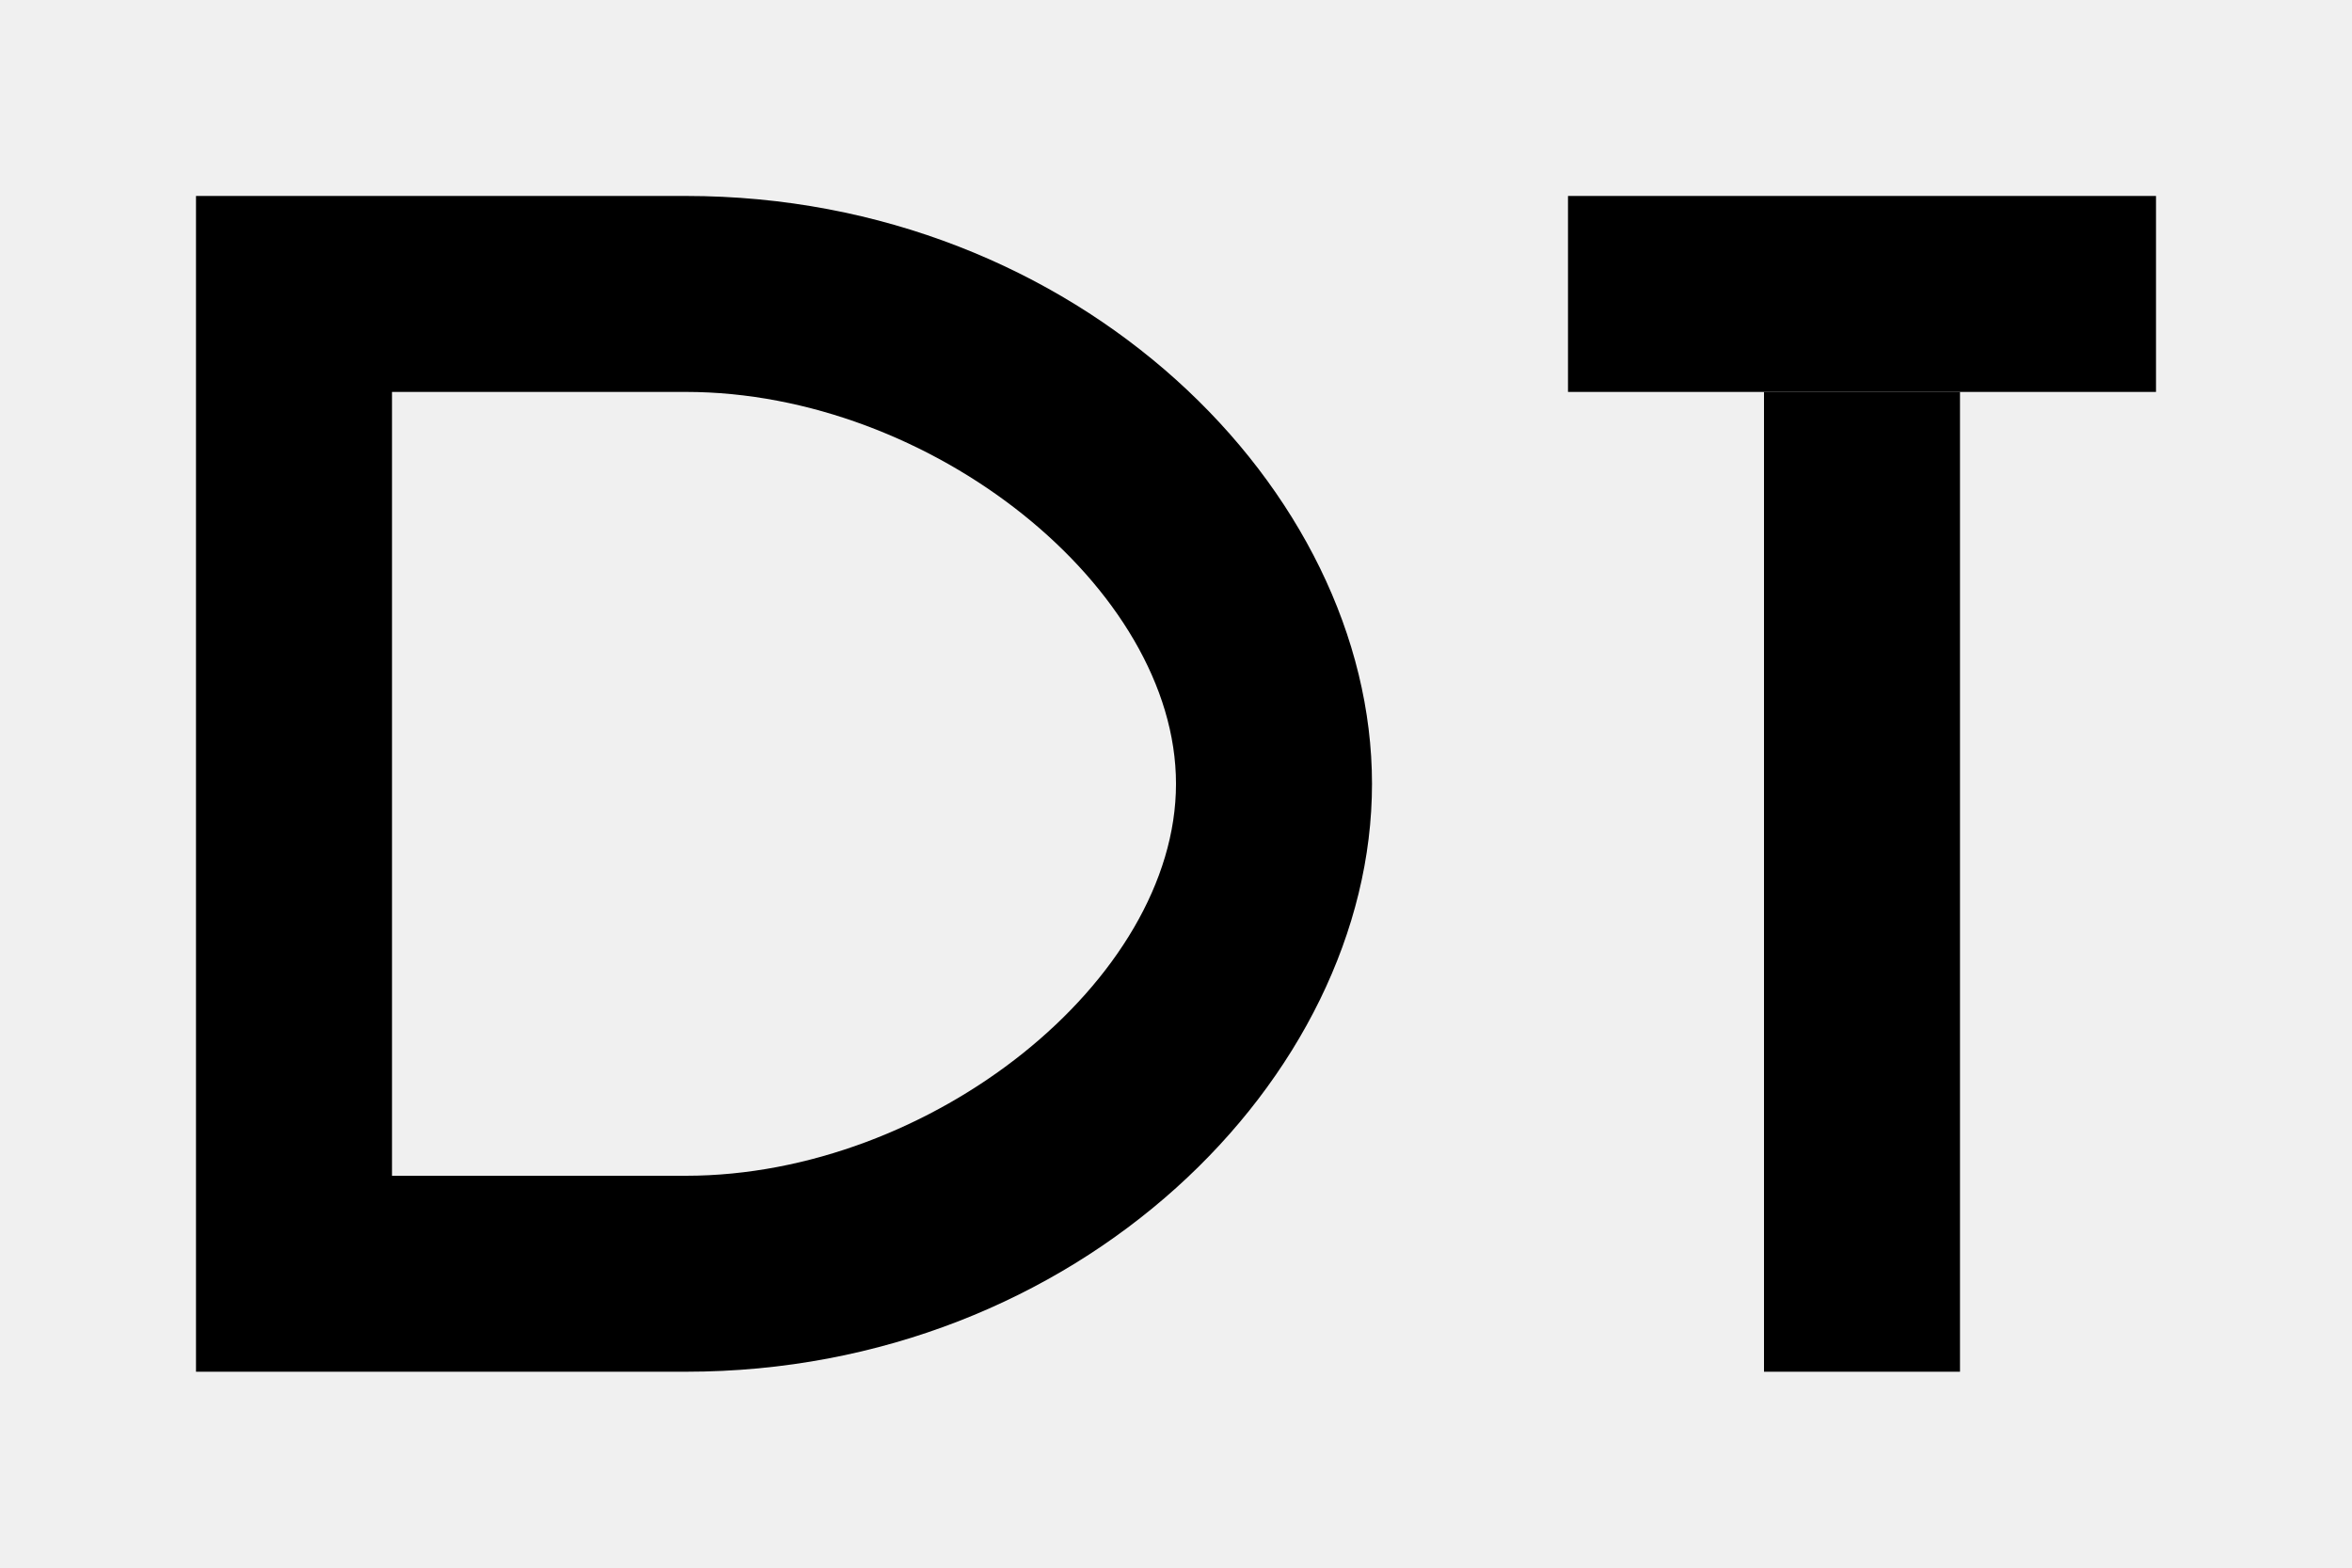
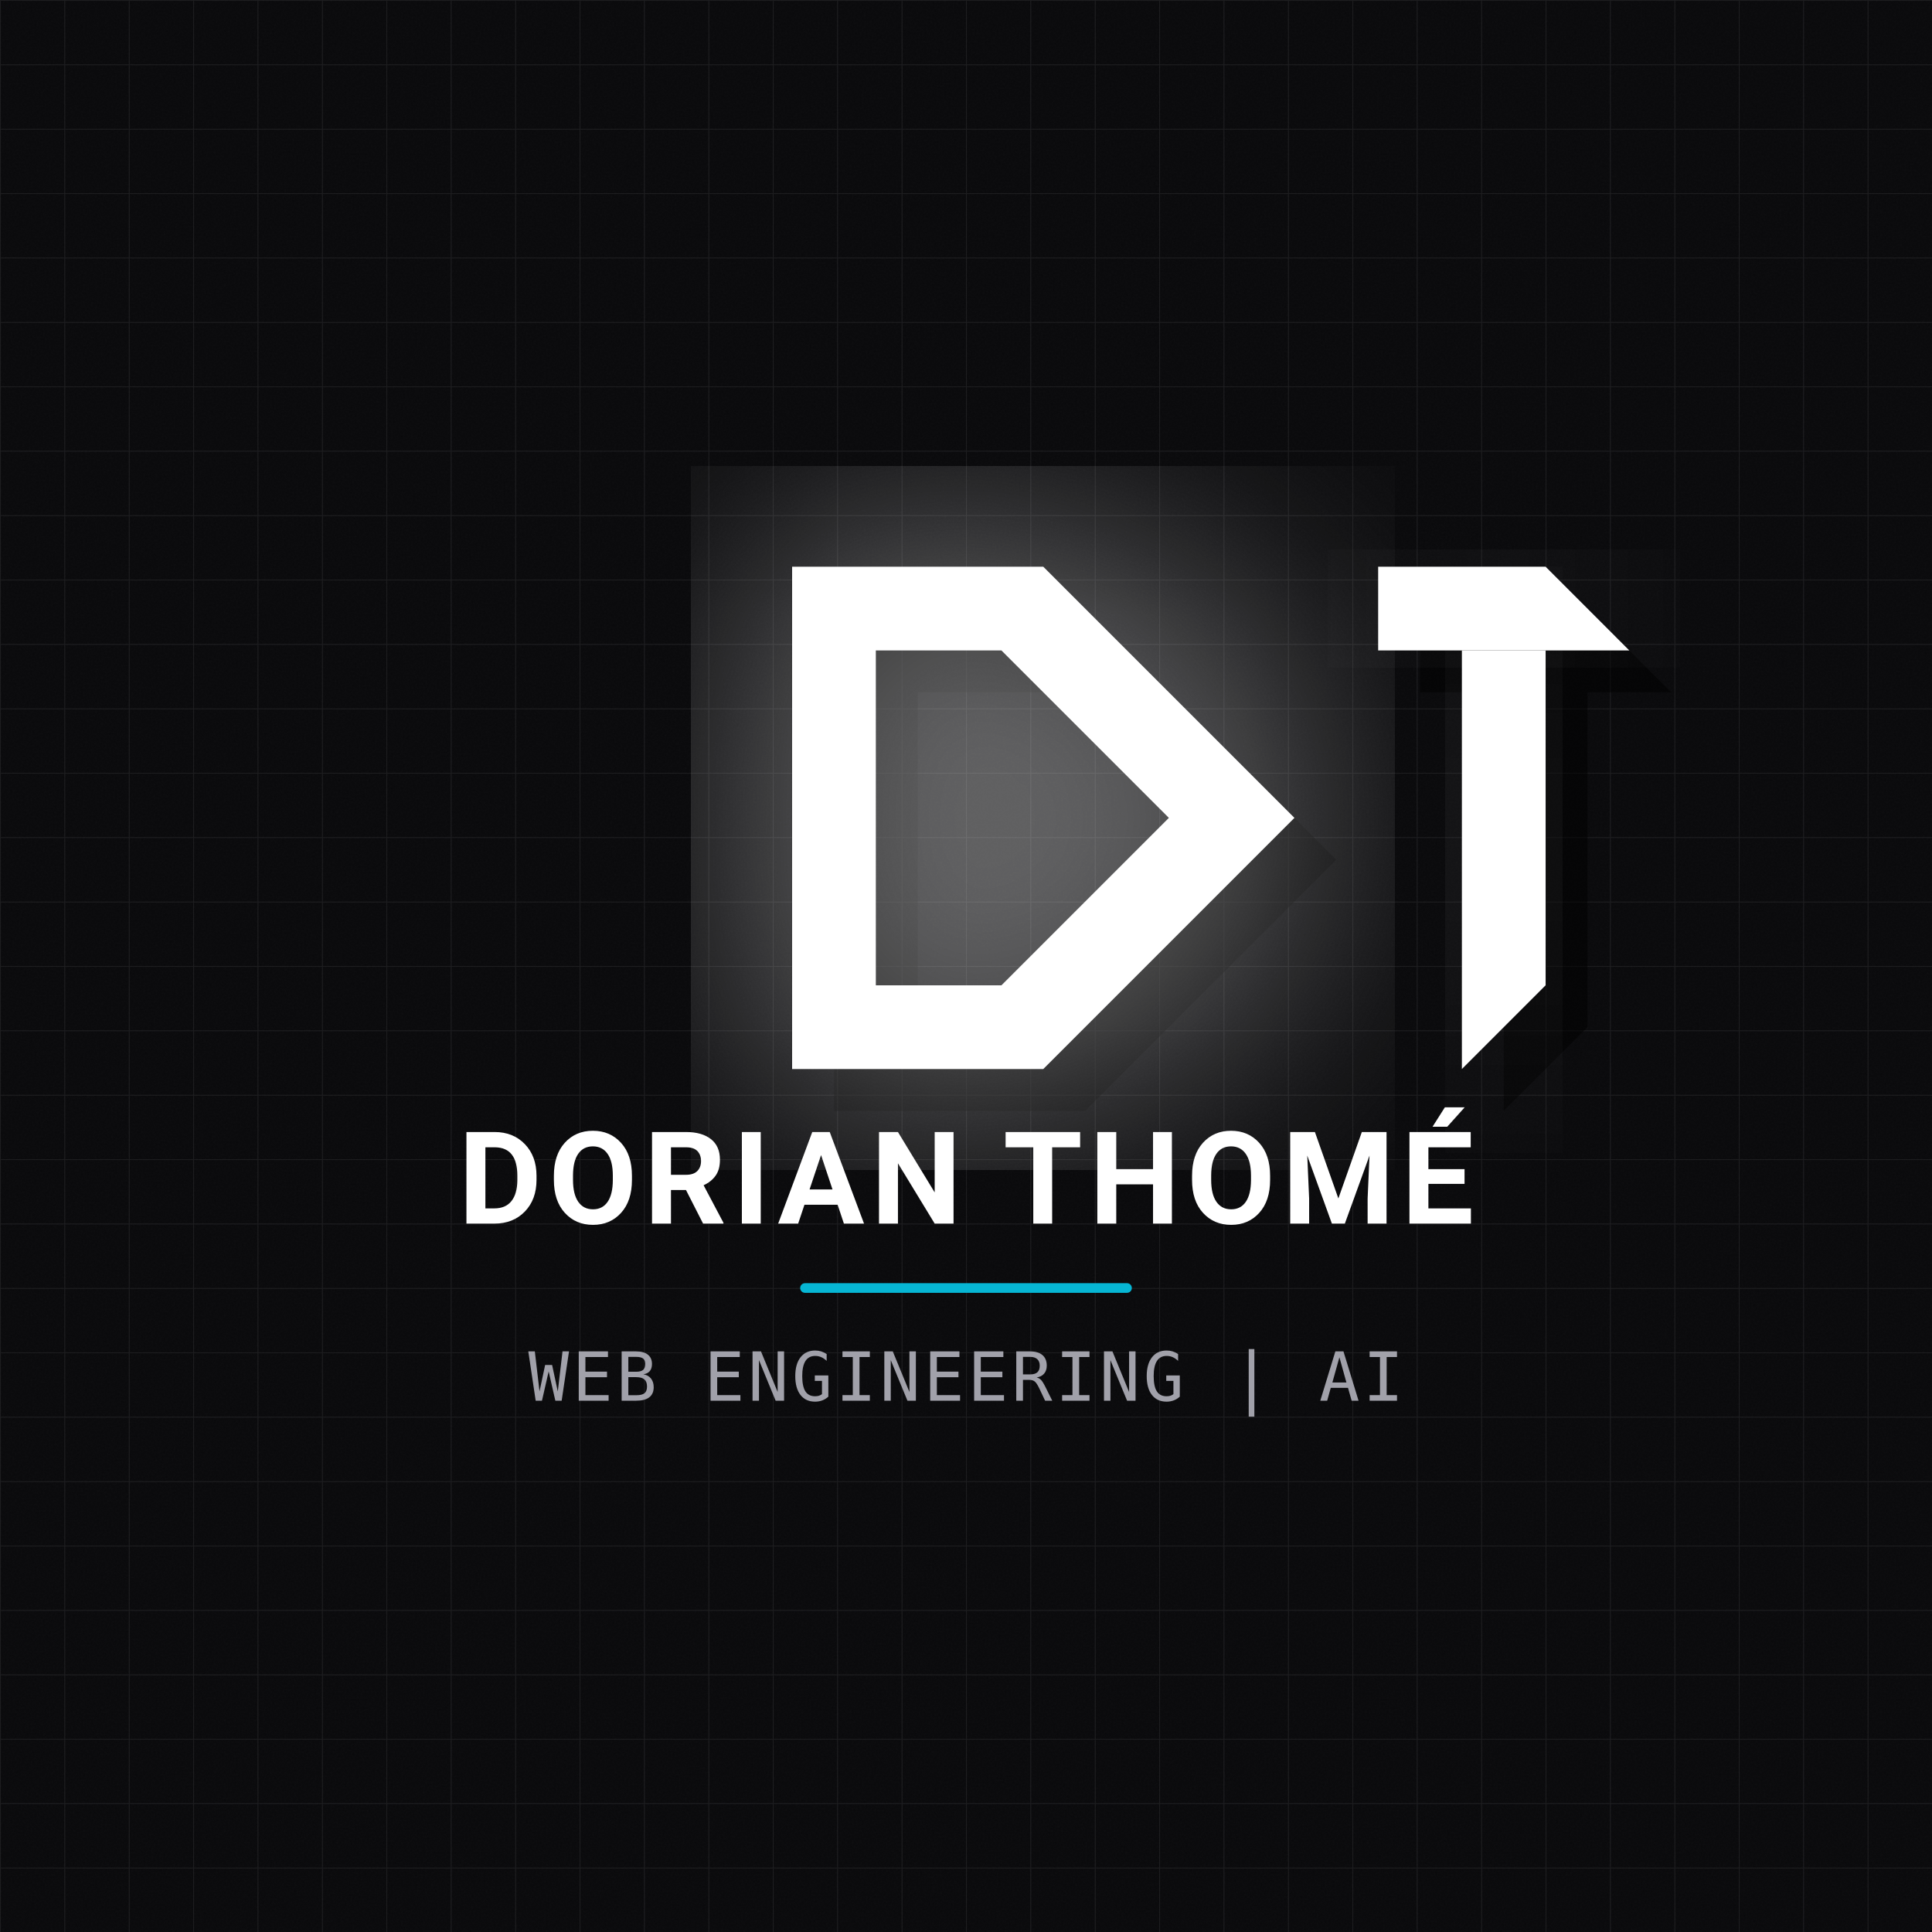
- <svg xmlns="http://www.w3.org/2000/svg" width="96" height="64" viewBox="0 0 96 64" fill="none">
-   <path d="M8 8 H28 C44 8 56 20 56 32 C56 44 44 56 28 56 H8 Z        M16 16 V48 H28 C38 48 48 40 48 32 C48 24 38 16 28 16 Z" fill="currentColor" />
-   <rect x="64" y="8" width="24" height="8" fill="currentColor" />
-   <rect x="72" y="16" width="8" height="40" fill="currentColor" />
+ <svg xmlns="http://www.w3.org/2000/svg" width="1200" height="1200" viewBox="0 0 1200 1200">
+   <defs>
+     <pattern id="techGrid" x="0" y="0" width="40" height="40" patternUnits="userSpaceOnUse">
+       <path d="M 40 0 L 0 0 0 40" fill="none" stroke="#27272a" stroke-width="1" />
+     </pattern>
+     <filter id="noise" x="0" y="0">
+       <feTurbulence type="fractalNoise" baseFrequency="0.8" numOctaves="3" stitchTiles="stitch" />
+       <feColorMatrix type="saturate" values="0" />
+       <feComponentTransfer>
+         <feFuncA type="linear" slope="0.05" />
+       </feComponentTransfer>
+     </filter>
+     <filter id="glow" x="-20%" y="-20%" width="140%" height="140%">
+       <feGaussianBlur stdDeviation="15" result="blur" />
+       <feComposite in="SourceGraphic" in2="blur" operator="over" />
+     </filter>
+   </defs>
+   <rect width="1200" height="1200" fill="#09090b" />
+   <rect width="1200" height="1200" fill="url(#techGrid)" opacity="0.6" />
+   <rect width="1200" height="1200" filter="url(#noise)" opacity="0.5" />
+   <g transform="translate(600, 520)" text-anchor="middle">
+     <g transform="translate(-160, -220) scale(6.5)">
+       <path fill="#000" fill-opacity="0.5" transform="translate(4,4)" d="M8 8H32L56 32V32L32 56H8V8ZM16 16V48H28L44 32L28 16H16Z M64 8H80L88 16H64V8Z M72 16H80V48L72 56V16Z" />
+       <path fill="#ffffff" filter="url(#glow)" d="M8 8H32L56 32V32L32 56H8V8ZM16 16V48H28L44 32L28 16H16Z" />
+       <path fill="#ffffff" filter="url(#glow)" d="M64 8H80L88 16H64V8Z" />
+       <path fill="#ffffff" filter="url(#glow)" d="M72 16H80V48L72 56V16Z" />
+     </g>
+     <g transform="translate(0, 240)">
+       <text x="0" y="0" fill="white" font-family="-apple-system, BlinkMacSystemFont, 'Segoe UI', Roboto, Helvetica, Arial, sans-serif" font-weight="700" font-size="80" letter-spacing="4">
+             DORIAN THOMÉ
+         </text>
+       <line x1="-100" y1="40" x2="100" y2="40" stroke="#06b6d4" stroke-width="6" stroke-linecap="round" />
+       <text x="0" y="110" fill="#a1a1aa" font-family="monospace" font-weight="500" font-size="42" letter-spacing="2">
+             WEB ENGINEERING | AI
+         </text>
+     </g>
+   </g>
</svg>
